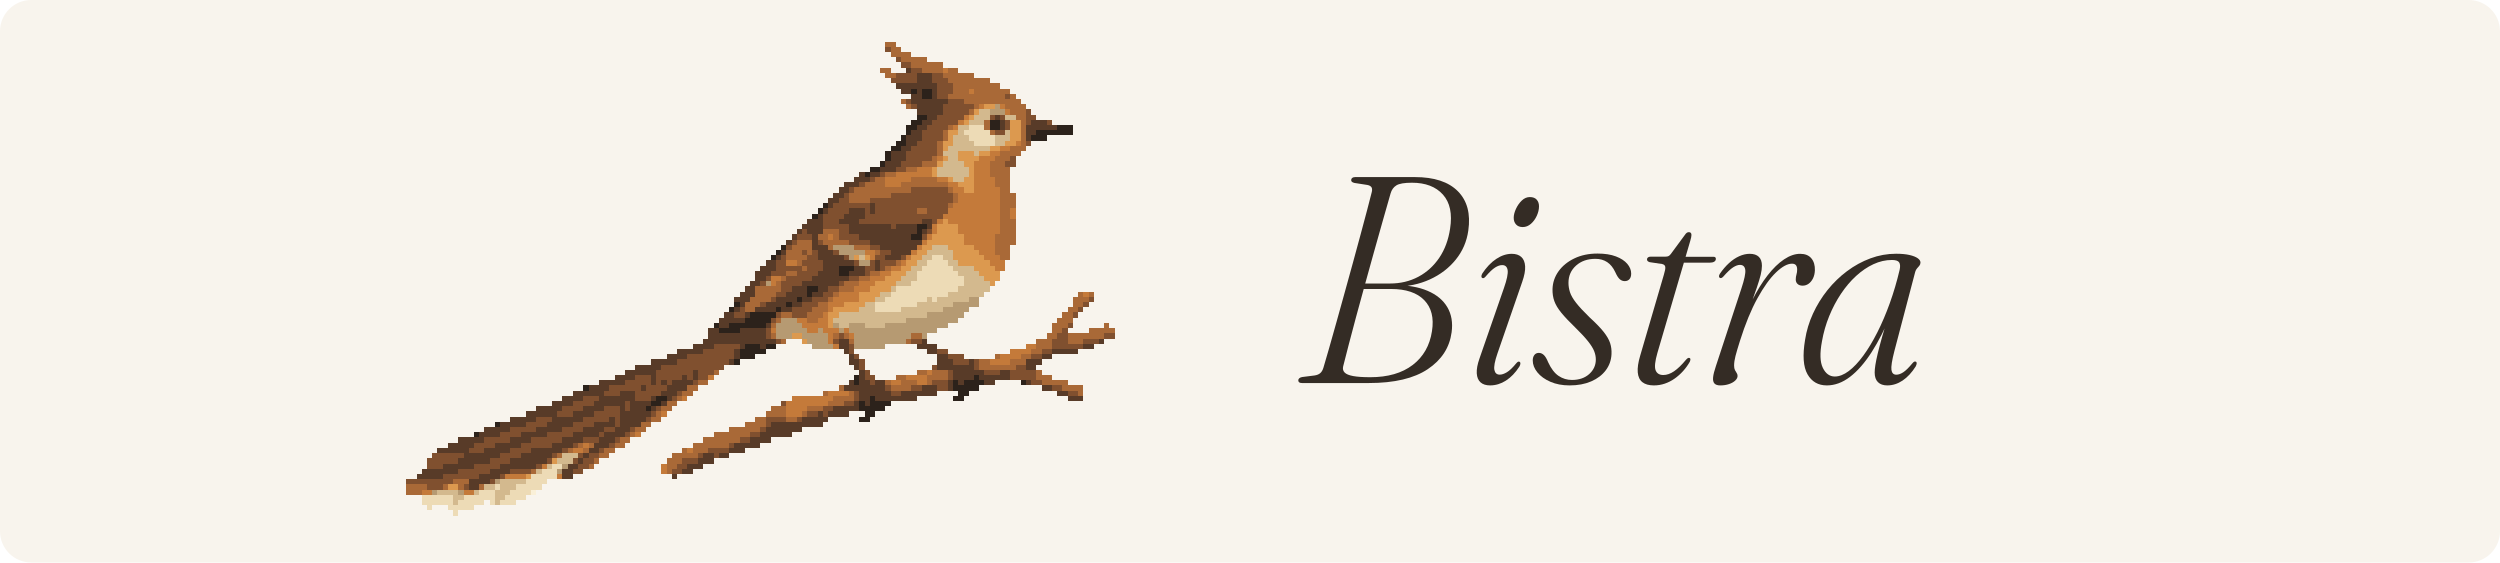
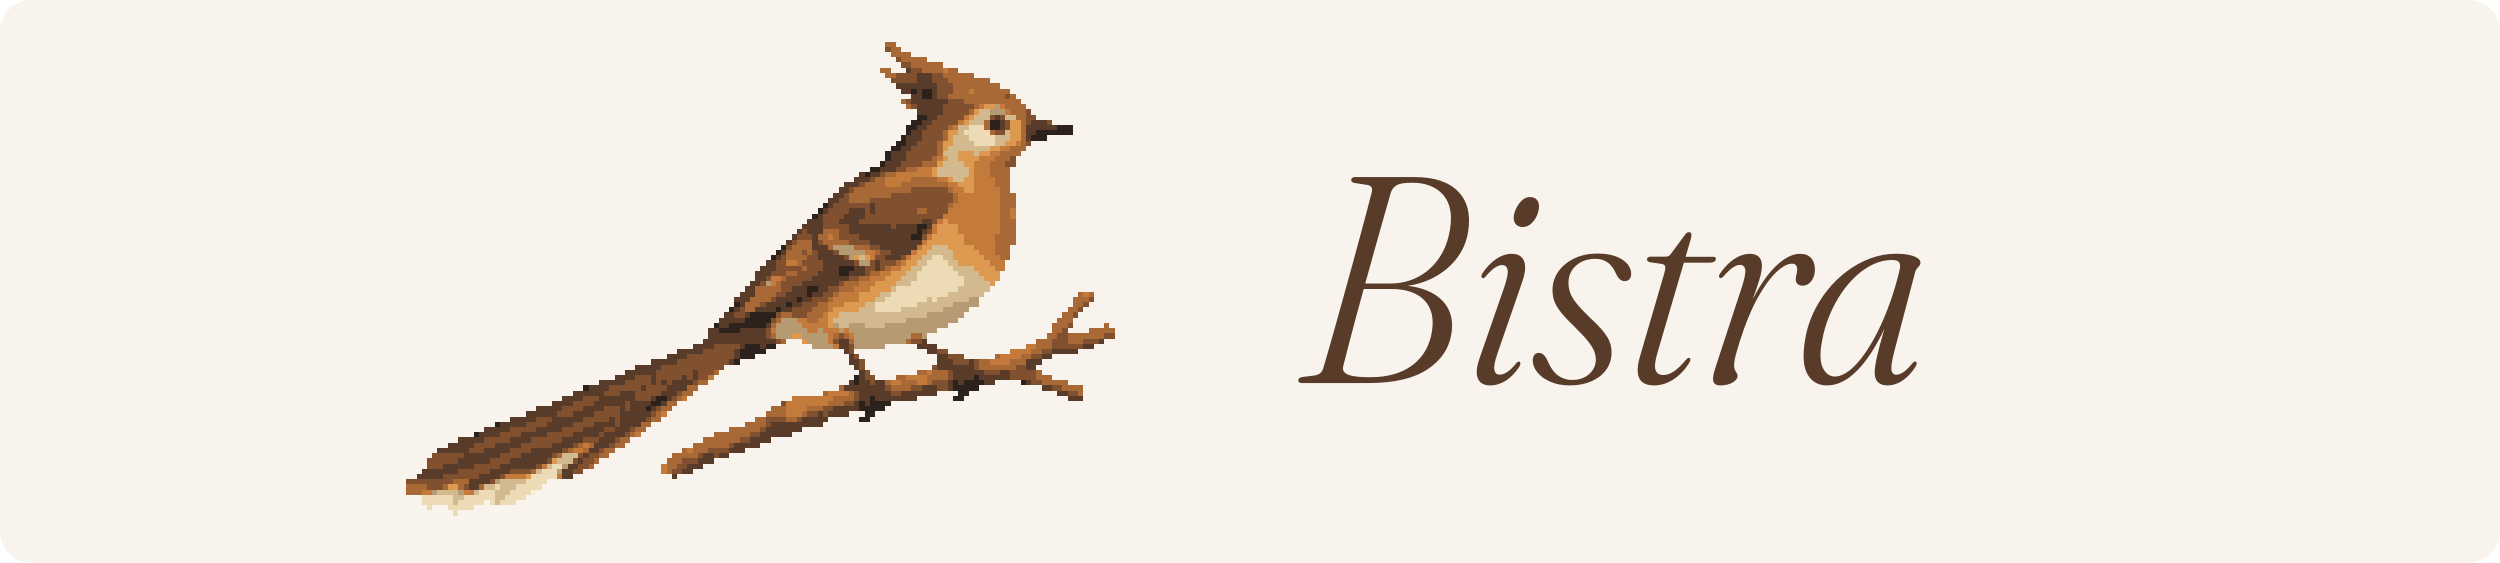
<svg xmlns="http://www.w3.org/2000/svg" width="960" height="216" viewBox="0 0 960 216">
  <rect width="960" height="216" rx="12" fill="#f8f4ed" />
  <g transform="translate(146 12) scale(2)" shape-rendering="crispEdges">
    <path fill="#2c221b" d="M102 11h1v1H102zM104 11h2v1H104zM104 12h2v1H104zM103 16h2v1H103zM102 17h2v1H102zM117 17h2v1H117zM101 18h2v1H101zM117 18h2v1H117zM130 18h3v1H130zM101 19h1v1H101zM126 19h7v1H126zM100 20h1v1H100zM125 20h3v1H125zM99 21h2v1H99zM98 22h2v1H98zM97 23h1v1H97zM97 24h1v1H97zM96 25h1v1H96zM94 26h2v1H94zM93 27h1v1H93zM85 33h1v1H85zM84 34h1v1H84zM83 35h1v1H83zM103 37h2v1H103zM103 38h1v1H103zM102 39h2v1H102zM77 41h1v1H77zM76 42h1v1H76zM75 43h1v1H75zM88 45h3v1H88zM88 46h2v1H88zM82 49h2v1H82zM82 50h1v1H82zM80 51h1v1H80zM68 52h1v1H68zM78 52h1v1H78zM67 53h1v1H67zM76 53h1v1H76zM71 54h5v1H71zM70 55h5v1H70zM64 56h1v1H64zM67 56h7v1H67zM65 57h4v1H65zM70 60h3v1H70zM74 60h2v1H74zM69 61h5v1H69zM69 62h3v1H69zM68 63h1v1H68zM91 66h1v1H91zM114 66h1v1H114zM91 67h1v1H91zM110 67h1v1H110zM112 67h4v1H112zM123 67h1v1H123zM39 68h1v1H39zM110 68h5v1H110zM111 69h2v1H111zM53 70h2v1H53zM94 70h1v1H94zM110 70h2v1H110zM52 71h2v1H52zM92 71h1v1H92zM94 71h4v1H94zM51 72h1v1H51zM92 72h5v1H92zM93 73h2v1H93zM92 74h2v1H92zM22 75h1v1H22zM18 77h1v1H18z" />
    <path fill="#583b28" d="M101 7h1v1H101zM103 8h3v1H103zM103 9h3v1H103zM99 10h8v1H99zM100 11h2v1H100zM103 11h1v1H103zM106 11h1v1H106zM102 12h2v1H102zM106 12h1v1H106zM102 13h7v1H102zM103 14h5v1H103zM103 15h5v1H103zM105 16h2v1H105zM118 16h1v1H118zM104 17h2v1H104zM119 17h1v1H119zM125 17h3v1H125zM103 18h2v1H103zM119 18h1v1H119zM124 18h6v1H124zM102 19h2v1H102zM124 19h2v1H124zM101 20h3v1H101zM124 20h1v1H124zM101 21h2v1H101zM100 22h2v1H100zM98 23h3v1H98zM98 24h3v1H98zM97 25h3v1H97zM96 26h3v1H96zM92 27h1v1H92zM94 27h2v1H94zM91 28h3v1H91zM89 29h3v1H89zM88 30h2v1H88zM87 31h2v1H87zM86 32h2v1H86zM86 33h1v1H86zM94 33h1v1H94zM85 34h1v1H85zM90 34h3v1H90zM94 34h1v1H94zM84 35h1v1H84zM89 35h4v1H89zM82 36h3v1H82zM88 36h4v1H88zM104 36h2v1H104zM81 37h4v1H81zM90 37h8v1H90zM99 37h4v1H99zM105 37h1v1H105zM80 38h1v1H80zM82 38h3v1H82zM90 38h13v1H90zM104 38h1v1H104zM79 39h1v1H79zM83 39h1v1H83zM92 39h10v1H92zM78 40h1v1H78zM83 40h1v1H83zM94 40h10v1H94zM83 41h3v1H83zM96 41h7v1H96zM77 42h1v1H77zM84 42h3v1H84zM98 42h4v1H98zM76 43h1v1H76zM84 43h5v1H84zM97 43h3v1H97zM74 44h2v1H74zM85 44h6v1H85zM95 44h1v1H95zM73 45h3v1H73zM85 45h3v1H85zM91 45h2v1H91zM95 45h1v1H95zM72 46h3v1H72zM84 46h4v1H84zM90 46h3v1H90zM72 47h2v1H72zM83 47h7v1H83zM71 48h2v1H71zM81 48h7v1H81zM70 49h2v1H70zM79 49h3v1H79zM84 49h2v1H84zM69 50h3v1H69zM78 50h4v1H78zM83 50h2v1H83zM68 51h3v1H68zM76 51h4v1H76zM81 51h2v1H81zM69 52h1v1H69zM74 52h4v1H74zM79 52h2v1H79zM68 53h1v1H68zM72 53h4v1H72zM77 53h2v1H77zM66 54h2v1H66zM70 54h1v1H70zM65 55h5v1H65zM65 56h2v1H65zM74 56h1v1H74zM63 57h2v1H63zM69 57h5v1H69zM63 58h11v1H63zM62 59h14v1H62zM88 59h2v1H88zM104 59h1v1H104zM138 59h1v1H138zM60 60h4v1H60zM69 60h1v1H69zM73 60h1v1H73zM88 60h2v1H88zM103 60h4v1H103zM135 60h2v1H135zM57 61h5v1H57zM68 61h1v1H68zM89 61h1v1H89zM105 61h2v1H105zM129 61h5v1H129zM55 62h4v1H55zM68 62h1v1H68zM90 62h1v1H90zM107 62h2v1H107zM127 62h2v1H127zM52 63h5v1H52zM67 63h1v1H67zM90 63h2v1H90zM107 63h3v1H107zM113 63h1v1H113zM124 63h3v1H124zM49 64h5v1H49zM91 64h1v1H91zM107 64h7v1H107zM124 64h2v1H124zM47 65h6v1H47zM60 65h1v1H60zM92 65h1v1H92zM110 65h6v1H110zM119 65h2v1H119zM45 66h4v1H45zM52 66h1v1H52zM58 66h1v1H58zM60 66h1v1H60zM92 66h1v1H92zM110 66h4v1H110zM115 66h6v1H115zM42 67h5v1H42zM52 67h1v1H52zM54 67h1v1H54zM56 67h4v1H56zM90 67h1v1H90zM92 67h2v1H92zM95 67h2v1H95zM109 67h1v1H109zM111 67h1v1H111zM116 67h2v1H116zM124 67h1v1H124zM40 68h4v1H40zM50 68h1v1H50zM55 68h4v1H55zM89 68h8v1H89zM104 68h3v1H104zM109 68h1v1H109zM127 68h2v1H127zM37 69h6v1H37zM46 69h3v1H46zM54 69h3v1H54zM92 69h6v1H92zM100 69h7v1H100zM130 69h2v1H130zM35 70h4v1H35zM42 70h7v1H42zM52 70h1v1H52zM55 70h1v1H55zM92 70h2v1H92zM95 70h8v1H95zM132 70h3v1H132zM33 71h4v1H33zM41 71h6v1H41zM48 71h4v1H48zM54 71h1v1H54zM91 71h1v1H91zM93 71h1v1H93zM30 72h5v1H30zM39 72h4v1H39zM46 72h1v1H46zM48 72h3v1H48zM52 72h1v1H52zM87 72h5v1H87zM28 73h6v1H28zM37 73h4v1H37zM46 73h6v1H46zM84 73h1v1H84zM86 73h4v1H86zM25 74h5v1H25zM33 74h6v1H33zM44 74h1v1H44zM46 74h5v1H46zM81 74h5v1H81zM23 75h5v1H23zM32 75h5v1H32zM41 75h4v1H41zM46 75h4v1H46zM75 75h10v1H75zM20 76h5v1H20zM30 76h5v1H30zM39 76h4v1H39zM45 76h3v1H45zM74 76h7v1H74zM19 77h4v1H19zM27 77h5v1H27zM37 77h5v1H37zM43 77h4v1H43zM73 77h6v1H73zM15 78h5v1H15zM25 78h4v1H25zM35 78h4v1H35zM42 78h3v1H42zM71 78h4v1H71zM13 79h5v1H13zM22 79h5v1H22zM33 79h4v1H33zM41 79h3v1H41zM68 79h5v1H68zM11 80h6v1H11zM20 80h5v1H20zM29 80h6v1H29zM40 80h2v1H40zM67 80h3v1H67zM16 81h7v1H16zM27 81h6v1H27zM39 81h1v1H39zM62 81h2v1H62zM65 81h2v1H65zM15 82h6v1H15zM25 82h7v1H25zM38 82h1v1H38zM61 82h3v1H61zM12 83h6v1H12zM23 83h7v1H23zM36 83h2v1H36zM59 83h3v1H59zM8 84h7v1H8zM21 84h4v1H21zM35 84h2v1H35zM58 84h2v1H58zM7 85h5v1H7zM19 85h4v1H19zM35 85h2v1H35zM56 85h1v1H56zM17 86h4v1H17zM17 87h2v1H17z" />
    <path fill="#80502f" d="M97 3h1v1H97zM99 5h1v1H99zM100 6h2v1H100zM102 7h2v1H102zM99 8h4v1H99zM106 8h2v1H106zM98 9h5v1H98zM106 9h3v1H106zM107 10h3v1H107zM107 11h3v1H107zM107 12h2v1H107zM120 12h1v1H120zM101 13h1v1H101zM109 13h3v1H109zM102 14h1v1H102zM108 14h6v1H108zM108 15h5v1H108zM124 15h1v1H124zM107 16h5v1H107zM117 16h1v1H117zM119 16h1v1H119zM124 16h2v1H124zM106 17h5v1H106zM120 17h1v1H120zM124 17h1v1H124zM128 17h1v1H128zM105 18h4v1H105zM120 18h1v1H120zM104 19h4v1H104zM118 19h2v1H118zM104 20h4v1H104zM103 21h4v1H103zM124 21h1v1H124zM102 22h5v1H102zM101 23h6v1H101zM101 24h5v1H101zM121 24h1v1H121zM100 25h4v1H100zM120 25h2v1H120zM99 26h2v1H99zM96 27h1v1H96zM94 28h1v1H94zM92 29h1v1H92zM90 30h1v1H90zM102 30h7v1H102zM89 31h1v1H89zM98 31h12v1H98zM88 32h2v1H88zM94 32h16v1H94zM87 33h7v1H87zM95 33h14v1H95zM86 34h4v1H86zM93 34h1v1H93zM95 34h8v1H95zM105 34h4v1H105zM85 35h4v1H85zM93 35h15v1H93zM85 36h3v1H85zM92 36h12v1H92zM106 36h1v1H106zM85 37h5v1H85zM98 37h1v1H98zM81 38h1v1H81zM88 38h2v1H88zM105 38h1v1H105zM80 39h3v1H80zM88 39h4v1H88zM104 39h1v1H104zM79 40h1v1H79zM84 40h1v1H84zM90 40h4v1H90zM78 41h1v1H78zM94 41h2v1H94zM81 42h1v1H81zM83 42h1v1H83zM87 42h1v1H87zM96 42h2v1H96zM77 43h1v1H77zM82 43h2v1H82zM89 43h1v1H89zM95 43h2v1H95zM100 43h1v1H100zM76 44h2v1H76zM81 44h4v1H81zM91 44h1v1H91zM94 44h1v1H94zM96 44h3v1H96zM76 45h5v1H76zM82 45h3v1H82zM93 45h2v1H93zM96 45h1v1H96zM75 46h3v1H75zM80 46h4v1H80zM93 46h1v1H93zM74 47h1v1H74zM78 47h5v1H78zM90 47h2v1H90zM73 48h1v1H73zM77 48h4v1H77zM88 48h1v1H88zM77 49h2v1H77zM86 49h2v1H86zM76 50h2v1H76zM85 50h2v1H85zM75 51h1v1H75zM83 51h3v1H83zM136 51h1v1H136zM73 52h1v1H73zM81 52h3v1H81zM135 52h1v1H135zM69 53h1v1H69zM79 53h4v1H79zM134 53h1v1H134zM68 54h2v1H68zM76 54h1v1H76zM79 54h3v1H79zM133 54h1v1H133zM75 55h1v1H75zM132 56h1v1H132zM74 57h1v1H74zM131 57h1v1H131zM74 58h1v1H74zM88 58h1v1H88zM130 58h2v1H130zM139 58h2v1H139zM76 59h1v1H76zM87 59h1v1H87zM102 59h2v1H102zM129 59h3v1H129zM135 59h3v1H135zM64 60h5v1H64zM90 60h1v1H90zM129 60h6v1H129zM62 61h6v1H62zM90 61h1v1H90zM107 61h2v1H107zM127 61h2v1H127zM59 62h9v1H59zM91 62h1v1H91zM109 62h3v1H109zM125 62h2v1H125zM57 63h10v1H57zM92 63h1v1H92zM110 63h3v1H110zM114 63h1v1H114zM54 64h12v1H54zM92 64h1v1H92zM106 64h1v1H106zM114 64h1v1H114zM122 64h2v1H122zM53 65h7v1H53zM61 65h3v1H61zM93 65h1v1H93zM109 65h1v1H109zM116 65h3v1H116zM121 65h5v1H121zM49 66h3v1H49zM53 66h5v1H53zM59 66h1v1H59zM61 66h2v1H61zM93 66h2v1H93zM109 66h1v1H109zM121 66h5v1H121zM47 67h5v1H47zM53 67h1v1H53zM55 67h1v1H55zM60 67h1v1H60zM94 67h1v1H94zM106 67h3v1H106zM125 67h2v1H125zM44 68h6v1H44zM51 68h4v1H51zM97 68h1v1H97zM102 68h2v1H102zM107 68h2v1H107zM129 68h2v1H129zM43 69h3v1H43zM49 69h5v1H49zM57 69h1v1H57zM91 69h1v1H91zM98 69h2v1H98zM132 69h2v1H132zM39 70h3v1H39zM49 70h3v1H49zM56 70h1v1H56zM91 70h1v1H91zM37 71h4v1H37zM47 71h1v1H47zM77 71h1v1H77zM89 71h2v1H89zM35 72h4v1H35zM43 72h3v1H43zM47 72h1v1H47zM53 72h1v1H53zM85 72h2v1H85zM34 73h3v1H34zM41 73h5v1H41zM52 73h1v1H52zM82 73h2v1H82zM85 73h1v1H85zM30 74h3v1H30zM39 74h5v1H39zM45 74h1v1H45zM51 74h1v1H51zM74 74h4v1H74zM80 74h1v1H80zM28 75h4v1H28zM37 75h4v1H37zM45 75h1v1H45zM74 75h1v1H74zM25 76h5v1H25zM35 76h4v1H35zM43 76h2v1H43zM48 76h1v1H48zM73 76h1v1H73zM23 77h4v1H23zM32 77h5v1H32zM42 77h1v1H42zM47 77h1v1H47zM71 77h2v1H71zM20 78h5v1H20zM29 78h6v1H29zM39 78h3v1H39zM45 78h1v1H45zM69 78h2v1H69zM18 79h4v1H18zM27 79h6v1H27zM37 79h1v1H37zM44 79h1v1H44zM67 79h1v1H67zM17 80h3v1H17zM25 80h4v1H25zM35 80h1v1H35zM42 80h1v1H42zM63 80h4v1H63zM10 81h6v1H10zM23 81h4v1H23zM33 81h1v1H33zM38 81h1v1H38zM40 81h2v1H40zM61 81h1v1H61zM64 81h1v1H64zM9 82h6v1H9zM21 82h4v1H21zM32 82h1v1H32zM37 82h1v1H37zM39 82h2v1H39zM58 82h3v1H58zM9 83h3v1H9zM18 83h5v1H18zM30 83h1v1H30zM38 83h2v1H38zM57 83h2v1H57zM15 84h6v1H15zM25 84h4v1H25zM37 84h2v1H37zM56 84h2v1H56zM12 85h7v1H12zM23 85h1v1H23zM5 86h9v1H5zM21 86h1v1H21zM9 87h3v1H9zM16 87h1v1H16z" />
    <path fill="#a96937" d="M97 2h2v1H97zM98 3h2v1H98zM98 4h4v1H98zM100 5h5v1H100zM102 6h6v1H102zM96 7h2v1H96zM104 7h4v1H104zM109 7h2v1H109zM97 8h2v1H97zM108 8h6v1H108zM109 9h8v1H109zM110 10h9v1H110zM110 11h3v1H110zM114 11h7v1H114zM109 12h11v1H109zM121 12h1v1H121zM100 13h1v1H100zM112 13h11v1H112zM101 14h1v1H101zM114 14h1v1H114zM120 14h4v1H120zM113 15h1v1H113zM121 15h3v1H121zM122 16h2v1H122zM116 17h1v1H116zM123 17h1v1H123zM109 18h1v1H109zM116 18h1v1H116zM123 18h1v1H123zM108 19h1v1H108zM117 19h1v1H117zM123 19h1v1H123zM108 20h1v1H108zM123 20h1v1H123zM107 21h1v1H107zM123 21h1v1H123zM107 22h1v1H107zM121 22h3v1H121zM107 23h1v1H107zM119 23h4v1H119zM106 24h1v1H106zM118 24h3v1H118zM104 25h3v1H104zM117 25h3v1H117zM101 26h2v1H101zM117 26h4v1H117zM97 27h2v1H97zM117 27h4v1H117zM95 28h2v1H95zM102 28h5v1H102zM118 28h3v1H118zM93 29h4v1H93zM100 29h9v1H100zM118 29h3v1H118zM91 30h11v1H91zM109 30h1v1H109zM119 30h2v1H119zM90 31h8v1H90zM110 31h1v1H110zM119 31h3v1H119zM90 32h4v1H90zM110 32h1v1H110zM119 32h3v1H119zM109 33h1v1H109zM119 33h3v1H119zM103 34h2v1H103zM119 34h2v1H119zM119 35h2v1H119zM119 36h3v1H119zM119 37h3v1H119zM85 38h3v1H85zM119 38h3v1H119zM84 39h2v1H84zM87 39h1v1H87zM118 39h4v1H118zM80 40h3v1H80zM85 40h5v1H85zM118 40h4v1H118zM79 41h4v1H79zM86 41h1v1H86zM91 41h3v1H91zM118 41h3v1H118zM78 42h3v1H78zM82 42h1v1H82zM95 42h1v1H95zM118 42h3v1H118zM78 43h4v1H78zM119 43h2v1H119zM80 44h1v1H80zM99 44h1v1H99zM81 45h1v1H81zM97 45h1v1H97zM78 46h2v1H78zM94 46h2v1H94zM77 47h1v1H77zM92 47h2v1H92zM76 48h1v1H76zM89 48h3v1H89zM72 49h5v1H72zM88 49h3v1H88zM72 50h4v1H72zM87 50h1v1H87zM134 50h1v1H134zM136 50h1v1H136zM71 51h4v1H71zM86 51h1v1H86zM133 51h3v1H133zM70 52h3v1H70zM84 52h2v1H84zM133 52h2v1H133zM70 53h2v1H70zM83 53h3v1H83zM132 53h2v1H132zM77 54h2v1H77zM82 54h3v1H82zM131 54h2v1H131zM76 55h1v1H76zM82 55h2v1H82zM130 55h3v1H130zM75 56h1v1H75zM129 56h3v1H129zM139 56h1v1H139zM129 57h2v1H129zM136 57h5v1H136zM75 58h1v1H75zM87 58h1v1H87zM89 58h1v1H89zM102 58h2v1H102zM128 58h2v1H128zM132 58h7v1H132zM77 59h1v1H77zM90 59h1v1H90zM101 59h1v1H101zM126 59h3v1H126zM132 59h3v1H132zM126 60h3v1H126zM125 61h2v1H125zM118 62h1v1H118zM123 62h2v1H123zM115 63h2v1H115zM121 63h3v1H121zM115 64h7v1H115zM64 65h1v1H64zM103 65h2v1H103zM106 65h3v1H106zM126 65h1v1H126zM99 66h2v1H99zM105 66h4v1H105zM126 66h3v1H126zM61 67h2v1H61zM97 67h1v1H97zM100 67h3v1H100zM105 67h1v1H105zM127 67h5v1H127zM59 68h2v1H59zM88 68h1v1H88zM98 68h4v1H98zM131 68h4v1H131zM58 69h2v1H58zM85 69h1v1H85zM90 69h1v1H90zM134 69h1v1H134zM57 70h1v1H57zM87 70h4v1H87zM55 71h2v1H55zM86 71h3v1H86zM54 72h2v1H54zM75 72h3v1H75zM82 72h3v1H82zM53 73h1v1H53zM74 73h4v1H74zM81 73h1v1H81zM52 74h2v1H52zM72 74h2v1H72zM78 74h2v1H78zM50 75h2v1H50zM70 75h4v1H70zM49 76h2v1H49zM67 76h6v1H67zM48 77h1v1H48zM64 77h7v1H64zM46 78h2v1H46zM62 78h7v1H62zM38 79h1v1H38zM40 79h1v1H40zM45 79h2v1H45zM60 79h7v1H60zM36 80h1v1H36zM39 80h1v1H39zM43 80h2v1H43zM58 80h1v1H58zM60 80h3v1H60zM34 81h1v1H34zM42 81h2v1H42zM56 81h5v1H56zM41 82h1v1H41zM55 82h3v1H55zM40 83h1v1H40zM55 83h2v1H55zM29 84h1v1H29zM55 84h1v1H55zM14 86h3v1H14zM5 87h4v1H5zM12 87h1v1H12zM15 87h1v1H15zM19 87h1v1H19zM5 88h3v1H5z" />
    <path fill="#c47a3a" d="M108 7h1v1H108zM113 11h1v1H113zM115 14h1v1H115zM119 14h1v1H119zM120 15h1v1H120zM112 16h1v1H112zM111 17h1v1H111zM110 18h1v1H110zM122 21h1v1H122zM119 22h2v1H119zM117 23h2v1H117zM107 24h1v1H107zM115 24h3v1H115zM114 25h3v1H114zM103 26h3v1H103zM114 26h3v1H114zM99 27h7v1H99zM114 27h3v1H114zM97 28h5v1H97zM107 28h2v1H107zM114 28h4v1H114zM97 29h3v1H97zM109 29h2v1H109zM114 29h4v1H114zM110 30h2v1H110zM114 30h5v1H114zM111 31h8v1H111zM111 32h8v1H111zM110 33h9v1H110zM109 34h10v1H109zM121 34h1v1H121zM108 35h11v1H108zM121 35h1v1H121zM107 36h1v1H107zM109 36h10v1H109zM106 37h1v1H106zM111 37h8v1H111zM106 38h1v1H106zM111 38h8v1H111zM86 39h1v1H86zM105 39h1v1H105zM112 39h6v1H112zM104 40h1v1H104zM112 40h6v1H112zM103 41h1v1H103zM114 41h4v1H114zM93 42h2v1H93zM102 42h1v1H102zM115 42h3v1H115zM94 43h1v1H94zM101 43h1v1H101zM116 43h3v1H116zM78 44h2v1H78zM100 44h1v1H100zM117 44h3v1H117zM98 45h2v1H98zM118 45h2v1H118zM96 46h2v1H96zM75 47h2v1H75zM94 47h3v1H94zM75 48h1v1H75zM92 48h3v1H92zM91 49h3v1H91zM88 50h4v1H88zM135 50h1v1H135zM87 51h5v1H87zM86 52h3v1H86zM86 53h1v1H86zM85 54h1v1H85zM80 55h2v1H80zM84 55h2v1H84zM81 56h5v1H81zM75 57h1v1H75zM82 57h2v1H82zM85 57h3v1H85zM89 57h1v1H89zM86 58h1v1H86zM90 58h1v1H90zM86 59h1v1H86zM87 60h1v1H87zM124 60h2v1H124zM121 61h4v1H121zM119 62h4v1H119zM117 63h4v1H117zM105 65h1v1H105zM63 66h1v1H63zM101 66h4v1H101zM98 67h2v1H98zM103 67h2v1H103zM86 69h4v1H86zM58 70h1v1H58zM79 70h8v1H79zM78 71h8v1H78zM78 72h4v1H78zM54 73h1v1H54zM78 73h3v1H78zM49 77h1v1H49zM39 79h1v1H39zM37 80h2v1H37zM59 80h1v1H59zM31 83h1v1H31zM54 83h1v1H54zM54 84h1v1H54zM24 85h4v1H24zM34 85h1v1H34zM8 88h2v1H8zM16 88h2v1H16z" />
    <path fill="#dc994f" d="M116 14h2v1H116zM114 15h1v1H114zM113 16h1v1H113zM112 17h1v1H112zM121 17h2v1H121zM121 18h2v1H121zM109 19h2v1H109zM121 19h2v1H121zM109 20h1v1H109zM121 20h2v1H121zM108 21h2v1H108zM120 21h2v1H120zM108 22h1v1H108zM117 22h2v1H117zM111 23h3v1H111zM115 23h2v1H115zM108 24h1v1H108zM111 24h4v1H111zM107 25h1v1H107zM112 25h2v1H112zM106 26h1v1H106zM113 26h1v1H113zM106 27h1v1H106zM113 27h1v1H113zM109 28h1v1H109zM112 28h2v1H112zM111 29h3v1H111zM112 30h2v1H112zM108 36h1v1H108zM107 37h4v1H107zM107 38h4v1H107zM106 39h6v1H106zM105 40h7v1H105zM104 41h2v1H104zM109 41h5v1H109zM103 42h2v1H103zM110 42h5v1H110zM91 43h1v1H91zM93 43h1v1H93zM102 43h2v1H102zM110 43h6v1H110zM101 44h2v1H101zM111 44h6v1H111zM100 45h2v1H100zM114 45h4v1H114zM98 46h3v1H98zM115 46h4v1H115zM97 47h3v1H97zM116 47h3v1H116zM95 48h4v1H95zM117 48h1v1H117zM94 49h4v1H94zM92 50h4v1H92zM92 51h3v1H92zM89 52h4v1H89zM87 53h5v1H87zM86 54h2v1H86zM86 55h1v1H86zM86 56h1v1H86zM79 58h2v1H79zM81 59h1v1H81zM33 82h1v1H33zM28 85h1v1H28zM13 87h2v1H13z" />
    <path fill="#b69a72" d="M118 14h1v1H118zM117 15h3v1H117zM87 41h4v1H87zM88 42h5v1H88zM90 43h1v1H90zM92 44h2v1H92zM74 48h1v1H74zM113 51h2v1H113zM110 52h5v1H110zM108 53h5v1H108zM105 54h7v1H105zM77 55h3v1H77zM101 55h10v1H101zM76 56h5v1H76zM87 56h1v1H87zM90 56h3v1H90zM97 56h12v1H97zM76 57h6v1H76zM84 57h1v1H84zM88 57h1v1H88zM90 57h17v1H90zM76 58h3v1H76zM81 58h5v1H81zM91 58h11v1H91zM104 58h1v1H104zM82 59h4v1H82zM91 59h10v1H91zM83 60h4v1H83zM91 60h6v1H91zM35 83h1v1H35zM34 84h1v1H34zM22 86h1v1H22zM10 88h1v1H10zM15 88h1v1H15z" />
    <path fill="#d3b98e" d="M115 15h2v1H115zM114 16h3v1H114zM120 16h2v1H120zM113 17h3v1H113zM111 18h2v1H111zM111 19h1v1H111zM120 19h1v1H120zM110 20h3v1H110zM118 20h3v1H118zM110 21h4v1H110zM118 21h2v1H118zM109 22h8v1H109zM108 23h3v1H108zM114 23h1v1H114zM109 24h2v1H109zM108 25h4v1H108zM107 26h6v1H107zM107 27h6v1H107zM110 28h2v1H110zM106 41h3v1H106zM105 42h5v1H105zM92 43h1v1H92zM104 43h2v1H104zM108 43h2v1H108zM103 44h2v1H103zM109 44h2v1H109zM102 45h2v1H102zM110 45h4v1H110zM101 46h2v1H101zM111 46h4v1H111zM100 47h3v1H100zM112 47h4v1H112zM99 48h3v1H99zM112 48h5v1H112zM98 49h1v1H98zM111 49h6v1H111zM96 50h2v1H96zM109 50h7v1H109zM95 51h2v1H95zM105 51h1v1H105zM107 51h6v1H107zM93 52h2v1H93zM103 52h7v1H103zM92 53h3v1H92zM100 53h8v1H100zM88 54h17v1H88zM87 55h14v1H87zM88 56h2v1H88zM93 56h4v1H93zM35 81h3v1H35zM34 82h3v1H34zM32 83h1v1H32zM30 84h1v1H30zM23 86h5v1H23zM20 87h2v1H20zM23 87h3v1H23zM11 88h4v1H11zM18 88h1v1H18zM22 88h3v1H22zM14 89h2v1H14zM22 89h2v1H22zM14 90h1v1H14zM22 90h1v1H22z" />
    <path fill="#eddbb6" d="M113 18h3v1H113zM112 19h5v1H112zM113 20h5v1H113zM114 21h4v1H114zM106 43h2v1H106zM105 44h4v1H105zM104 45h6v1H104zM103 46h8v1H103zM103 47h9v1H103zM102 48h10v1H102zM99 49h12v1H99zM98 50h11v1H98zM97 51h8v1H97zM106 51h1v1H106zM95 52h8v1H95zM95 53h5v1H95zM33 83h2v1H33zM31 84h3v1H31zM29 85h5v1H29zM28 86h4v1H28zM22 87h1v1H22zM26 87h5v1H26zM19 88h3v1H19zM25 88h4v1H25zM8 89h6v1H8zM16 89h6v1H16zM24 89h4v1H24zM8 90h6v1H8zM15 90h5v1H15zM21 90h1v1H21zM23 90h3v1H23zM9 91h1v1H9zM13 91h5v1H13zM14 92h1v1H14z" />
    <path fill="#faf0d8" d="M29 88h1v1H29z" />
  </g>
-   <g fill="#342c25" transform="translate(498.537 68) scale(0.05649082)">
+   <g fill="#583b28" transform="translate(498.537 68) scale(0.05649082)">
    <g transform="translate(4.337897 1400) scale(1 -1)">
      <path transform="translate(0 0)" d="M623.13 1288.838Q598.199 1201.45 568.608 1097.718Q539.017 993.986 508.005 882.645Q476.992 771.303 446.309 660.493Q415.626 549.683 388.008 447.384Q360.389 345.086 338.263 259.554Q316.137 174.023 300.846 113.484Q294.703 88.219 310.598 71.694Q326.492 55.168 368.961 47.397Q411.43 39.625 484.738 39.625Q664.769 39.625 773.496 122.863Q882.224 206.101 904.53 352.953Q925.762 487.079 852.188 563.211Q778.614 639.344 625.541 639.344H399.702L411.544 676.554H618.959Q725.74 676.554 811.754 722.352Q897.768 768.15 954.266 851.79Q1010.764 935.429 1027.68 1049.764Q1051.232 1200.104 979.096 1280.887Q906.96 1361.669 768.051 1361.669Q691.351 1361.669 662.44 1343.583Q633.53 1325.498 623.13 1288.838ZM382.834 1400H787.847Q985.334 1400 1080.712 1303.545Q1176.089 1207.091 1151.444 1036.324Q1135.689 924.572 1065.973 838.592Q996.256 752.613 889.797 704.157Q783.338 655.702 656.868 655.702L645.878 666.08Q782.72 666.08 874.708 626.801Q966.696 587.521 1009.036 515.322Q1051.377 443.123 1037.99 344.887Q1017.021 188.786 875.915 94.393Q734.81 0 476.347 0H20.841Q7.564 0 1.613 4.909Q-4.338 9.819 -4.338 18.458Q-4.338 26.764 2.819 32.771Q9.977 38.777 22.235 40.88L106.651 51.503Q131.292 55.241 145.231 67.543Q159.169 79.846 166.325 103.243Q182.022 155.78 204.558 234.382Q227.095 312.985 253.776 408.736Q280.458 504.487 309.17 607.898Q337.881 711.309 366.109 814.037Q394.336 916.764 419.377 1009.94Q444.419 1103.116 464.303 1178.03Q484.187 1252.943 495.724 1300.003Q500.388 1321.946 492.184 1332.396Q483.98 1342.847 465.526 1346.425L376.81 1360.281Q365.145 1363.459 360.181 1367.904Q355.216 1372.35 355.216 1380.109Q355.516 1388.865 362.448 1394.433Q369.379 1400 382.834 1400Z" />
      <path transform="translate(1134 0)" d="M215.658 201.134Q188.219 121.712 194.688 89.392Q201.157 57.071 231.131 57.071Q252.157 57.071 279.195 73.06Q306.234 89.049 343.182 133.909Q349.924 141.977 355.132 144.561Q360.34 147.145 365.043 144.699Q371.495 142.713 371.596 133.413Q371.697 124.112 364.369 111.384Q324.149 49.225 273.114 16.574Q222.08 -16.077 165.45 -16.077Q124.192 -16.077 100.794 4.554Q77.396 25.184 74.92 66.064Q72.445 106.943 93.504 166.946L259.541 645.194Q290.02 732.237 284.9 766.984Q279.779 801.731 247.609 801.731Q225.972 801.731 199.694 785.311Q173.416 768.891 134.117 722.777Q128.365 716.373 123.136 713.966Q117.908 711.56 112.504 713.827Q106.588 716.582 106.409 725.022Q106.231 733.461 112.868 744.96Q155.412 809.323 207.638 843.867Q259.865 878.411 313.302 878.411Q353.786 878.411 377.363 857.345Q400.94 836.278 403.692 794.049Q406.443 751.819 383.829 687.302ZM387.338 1060.258Q357.883 1060.258 341.78 1078.221Q325.678 1096.185 326.116 1124.597Q326.476 1151.631 341.529 1184.319Q356.582 1217.008 381.15 1240.598Q405.719 1264.189 435.553 1264.189Q467.278 1264.189 482.899 1246.019Q498.521 1227.849 498.031 1199.823Q497.722 1169.44 483.042 1136.984Q468.363 1104.528 443.262 1082.393Q418.162 1060.258 387.338 1060.258Z" />
      <path transform="translate(1588 0)" d="M267.834 20.977Q340.775 20.977 385.485 61.228Q430.195 101.479 430.308 159.658Q430.415 187.982 418.909 216.966Q407.402 245.951 377.155 284.048Q346.909 322.144 291.234 376.634Q229.935 435.756 195.77 477.622Q161.605 519.488 148.281 556.64Q134.957 593.792 135.878 638.16Q137.659 705.037 176.862 759.721Q216.065 814.405 284.49 847.295Q352.915 880.184 441.679 880.184Q515.887 880.184 566.798 860.78Q617.708 841.375 644.04 810.35Q670.373 779.325 670.597 744.852Q670.83 719.344 658.816 706.056Q646.802 692.768 627.144 692.768Q607.648 692.768 592.745 706.031Q577.842 719.295 562.208 754.379Q541.014 799.824 507.329 822.049Q473.643 844.273 427.567 844.273Q346.749 844.273 295.622 798.195Q244.496 752.117 244.384 681.781Q244.282 649.571 254.532 617.589Q264.782 585.607 296.067 545.461Q327.352 505.314 388.72 445.707Q450.648 389.179 483.283 348.015Q515.918 306.85 527.397 271.699Q538.876 236.547 536.864 196.711Q534.19 134.878 497.987 86.777Q461.785 38.677 398.864 11.274Q335.944 -16.128 252.002 -16.128Q177.94 -16.128 121.174 8.724Q64.409 33.576 32.969 72.572Q1.529 111.568 1.534 153.285Q1.56 176.656 12.598 190.813Q23.637 204.97 42.946 204.97Q61.599 204.97 76.909 190.524Q92.219 176.078 106.309 141.176Q136.389 75.835 177.389 48.406Q218.389 20.977 267.834 20.977Z" />
      <path transform="translate(2235 0)" d="M233.435 809.156 148.955 821.721Q139.21 825.026 135.167 829.547Q131.124 834.068 131.124 840.567Q131.124 848.979 137.899 854.07Q144.674 859.16 156.636 859.16H256.658Q269.859 859.16 277.68 863.107Q285.502 867.053 292.766 876.778L389.176 1007.558Q395.194 1016.844 401.55 1021.223Q407.906 1025.603 415.702 1025.603Q423.918 1025.603 428.62 1020.936Q433.322 1016.27 433.322 1006.625Q433.322 1000.267 431.368 990.472Q429.413 980.678 425.076 965.94L202.095 205.574Q177.095 119.08 189.691 86.821Q202.286 54.561 241.876 54.561Q277.575 54.561 314.569 79.611Q351.564 104.661 395.026 156.836Q403.193 166.325 409.148 169.521Q415.102 172.717 419.78 170.321Q426.201 168.674 426.239 161.417Q426.276 154.161 422.053 144.415Q402.722 110.496 376.415 81.313Q350.107 52.129 318.702 30.026Q287.296 7.922 251.854 -4.093Q216.412 -16.108 177.884 -16.108Q127.787 -16.108 100.018 5.696Q72.25 27.5 68.307 72.457Q64.365 117.413 84.712 185.455L245.963 736.825Q257.782 774.99 255.321 789.941Q252.859 804.892 233.435 809.156ZM341.123 818.362 354.668 858.221H582.836Q599.227 858.221 599.227 844.291Q599.227 831.802 588.273 825.082Q577.318 818.362 559.319 818.362Z" />
      <path transform="translate(2759 0)" d="M103.71 714.204Q97.083 716.872 96.517 724.449Q95.951 732.025 102.323 742.496Q131.213 784.754 164.627 815.309Q198.042 845.865 234.218 862.148Q270.394 878.432 305.699 878.432Q345.929 878.432 367.164 858.073Q388.399 837.714 388.399 796.906Q388.399 770.341 380.003 735.719Q371.607 701.097 354.039 649.967Q336.471 598.838 309.623 523.43Q282.776 448.022 245.694 339.532L232.846 339.737Q272.442 463.045 322.22 562.274Q371.997 661.502 427.126 732.138Q482.255 802.774 538.746 840.588Q595.237 878.401 648.321 878.401Q698.767 878.401 724.37 847.616Q749.973 816.83 748.37 765.922Q747.112 734.724 735.509 711.316Q723.907 687.907 705.626 674.912Q687.345 661.917 665.197 661.917Q642.998 661.917 630.654 673.514Q618.31 685.112 618.31 703.692Q618.31 721.877 623.076 737.466Q627.841 753.055 627.841 771.508Q627.841 790.67 619.63 801.018Q611.419 811.366 592.717 811.366Q546.345 811.366 484.278 752.052Q422.211 692.738 357.754 575.93Q293.298 459.122 239.111 286.867Q218.348 221.138 208.771 184.212Q199.194 147.285 199.194 118.681Q199.194 99.304 205.113 87.886Q211.031 76.468 216.928 67.901Q222.824 59.334 222.824 48.262Q222.824 32.198 207.228 17.165Q191.631 2.132 164.789 -7.013Q137.948 -16.159 105.341 -16.159Q77.301 -16.159 65.396 -2.72Q53.492 10.719 56.477 39.412Q59.461 68.105 75.221 114.341L248.706 642.4Q279.567 735.185 275.145 769.154Q270.723 803.122 238.845 803.122Q218.695 803.122 192.423 786.382Q166.151 769.642 125.195 722.967Q118.96 716.651 113.709 714.469Q108.457 712.288 103.71 714.204Z" />
      <path transform="translate(3390 0)" d="M657.936 218.189Q632.886 121.163 637.765 88.935Q642.644 56.707 671.04 56.707Q692.594 56.707 717.85 73.037Q743.106 89.366 780.23 134.198Q787.318 142.906 792.91 145.302Q798.501 147.697 803.042 145.308Q809.569 143.038 809.426 134.53Q809.282 126.022 802.964 113.393Q763.299 50.314 713.805 17.098Q664.311 -16.118 609.562 -16.118Q568.531 -16.118 546.155 5.965Q523.778 28.048 523.778 71.483Q523.778 91.355 528.453 122.158Q533.129 152.961 544.407 200.357Q555.685 247.754 575.088 316.604Q594.491 385.453 623.409 481.03L634.931 469.484Q572.673 317.953 502.542 209.15Q432.411 100.346 356.215 42.114Q280.02 -16.118 198.775 -16.118Q110.28 -16.118 67.15 59.609Q24.021 135.335 50.829 294.654Q64.973 385.843 104.389 471.782Q143.804 557.721 202.686 631.376Q261.569 705.032 335.868 760.572Q410.167 816.113 494.774 847.507Q579.381 878.901 669.549 878.901Q723.609 878.901 760.601 870.373Q797.594 861.846 816.62 848.124Q835.645 834.403 835.114 818.278Q834.67 805.916 827.219 797.014Q819.768 788.113 811.614 779.077Q803.46 770.042 799.559 756.355ZM165.457 283.452Q142.549 162.418 171.28 103.387Q200.012 44.355 252.781 44.355Q298.208 44.355 347.621 81.49Q397.033 118.624 446.487 186.209Q495.941 253.794 542.049 344.788Q588.157 435.783 627.019 544.027Q665.881 652.271 693.634 770.331Q700.782 803.899 690.124 820.198Q679.465 836.497 640.497 836.497Q577.104 836.497 515.322 807.851Q453.54 779.205 397.366 727.762Q341.191 676.319 294.722 606.73Q248.252 537.141 214.748 455.123Q181.243 373.104 165.457 283.452Z" />
    </g>
  </g>
</svg>
